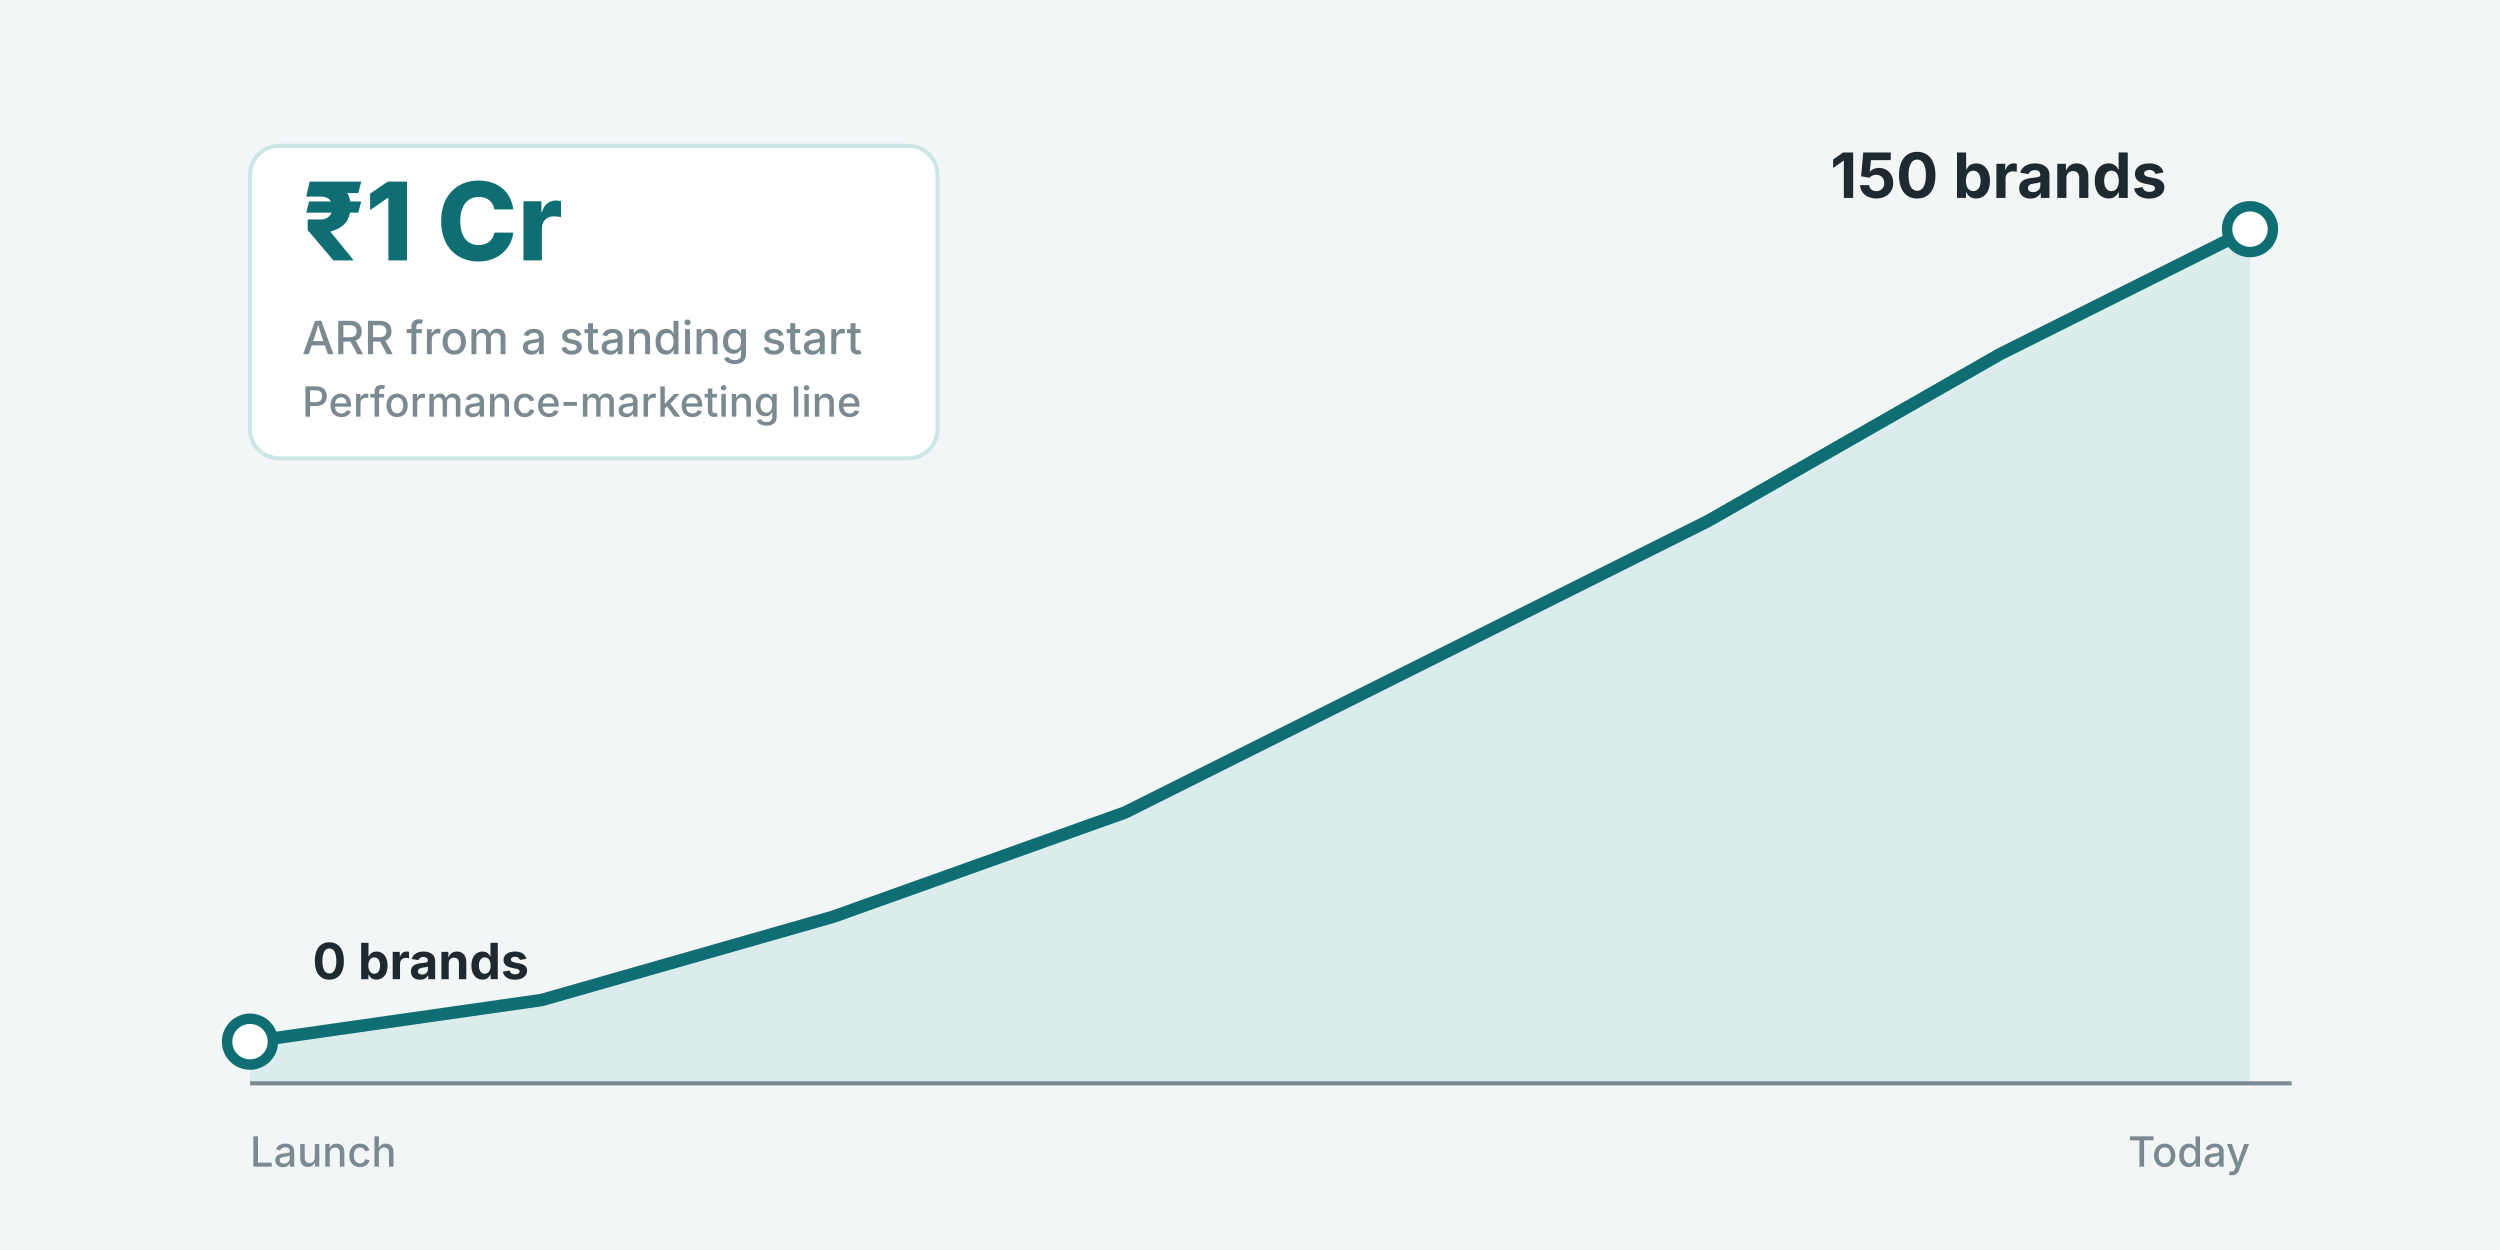
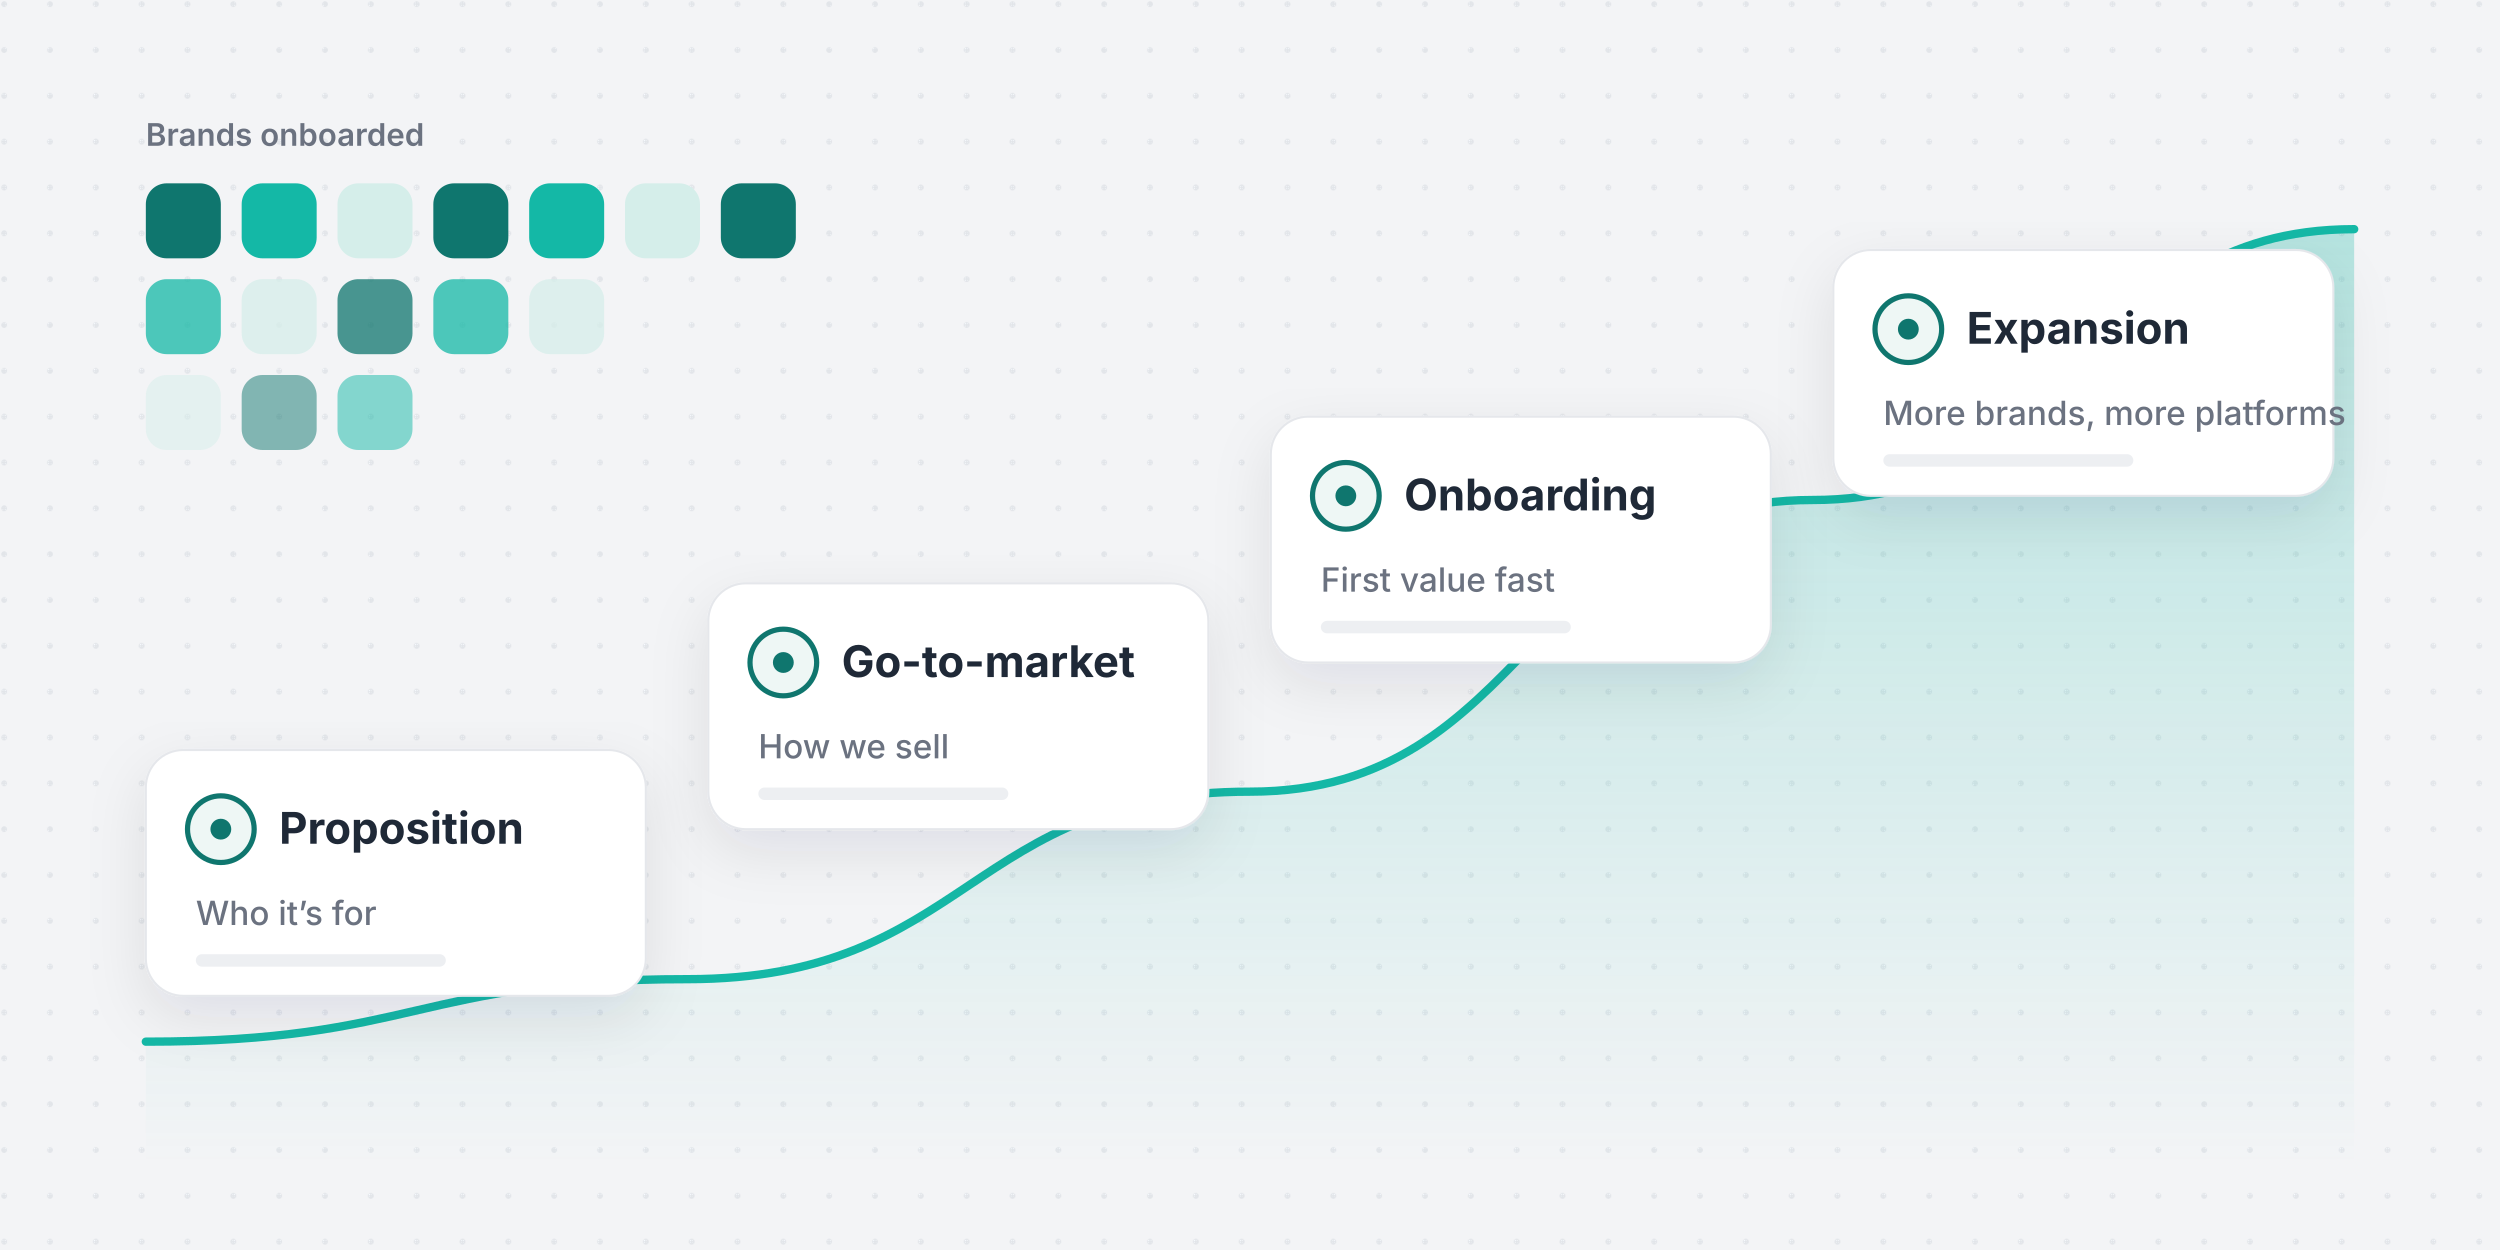
- <svg xmlns="http://www.w3.org/2000/svg" viewBox="0 0 1200 600" role="img" aria-label="Performance marketing business line growth from zero to 150 brands">
-   <rect width="1200" height="600" fill="#F3F6F7" />
+ <svg xmlns="http://www.w3.org/2000/svg" viewBox="0 0 1200 600" role="img" aria-label="Building a performance-marketing business line from proposition to expansion">
  <defs>
-     <marker id="a" viewBox="0 0 10 10" refX="9" refY="5" markerWidth="7" markerHeight="7" orient="auto">
-       <path d="M0,0 L10,5 L0,10 z" fill="#7A8A90" />
+     <filter id="sh" x="-20%" y="-20%" width="140%" height="160%">
+       <feDropShadow dx="0" dy="10" stdDeviation="14" flood-color="#0B1F33" flood-opacity="0.09" />
+     </filter>
+     <pattern id="dots" width="22" height="22" patternUnits="userSpaceOnUse">
+       <circle cx="2" cy="2" r="1.4" fill="#E2E5E9" />
+     </pattern>
+     <marker id="ar" viewBox="0 0 10 10" refX="8" refY="5" markerWidth="6" markerHeight="6" orient="auto-start-reverse">
+       <path d="M0,0 L10,5 L0,10 z" fill="#0F766E" />
    </marker>
+     <linearGradient id="fade" x1="0" y1="0" x2="0" y2="1">
+       <stop offset="0" stop-color="#14B8A6" stop-opacity=".28" />
+       <stop offset="1" stop-color="#14B8A6" stop-opacity="0" />
+     </linearGradient>
  </defs>
-   <path d="M120,500 L260,480 L400,440 L540,390 L680,320 L820,250 L960,170 L1080,110 L1080,520 L120,520 Z" fill="#CDE6E5" opacity=".6" />
-   <path d="M120,500 L260,480 L400,440 L540,390 L680,320 L820,250 L960,170 L1080,110" fill="none" stroke="#0E6E73" stroke-width="6" stroke-linejoin="round" />
-   <line x1="120" y1="520" x2="1100" y2="520" stroke="#7A8A90" stroke-width="2" />
-   <circle cx="120" cy="500" r="11" fill="#FFFFFF" stroke="#0E6E73" stroke-width="5" />
-   <circle cx="1080" cy="110" r="11" fill="#FFFFFF" stroke="#0E6E73" stroke-width="5" />
-   <text x="120" y="560" font-family="Inter, Helvetica, Arial, sans-serif" font-size="20" font-weight="500" fill="#7A8A90" text-anchor="start">Launch</text>
-   <text x="1080" y="560" font-family="Inter, Helvetica, Arial, sans-serif" font-size="20" font-weight="500" fill="#7A8A90" text-anchor="end">Today</text>
-   <text x="150" y="470" font-family="Inter, Helvetica, Arial, sans-serif" font-size="24" font-weight="700" fill="#1F2A30" text-anchor="start">0 brands</text>
-   <text x="1040" y="95" font-family="Inter, Helvetica, Arial, sans-serif" font-size="30" font-weight="700" fill="#1F2A30" text-anchor="end">150 brands</text>
-   <rect x="120" y="70" width="330" height="150" rx="14" fill="#FFFFFF" stroke="#CDE6E5" stroke-width="2" />
-   <text x="145" y="125" font-family="Inter, Helvetica, Arial, sans-serif" font-size="52" font-weight="800" fill="#0E6E73" text-anchor="start">₹1 Cr</text>
-   <text x="145" y="170" font-family="Inter, Helvetica, Arial, sans-serif" font-size="22" font-weight="500" fill="#7A8A90" text-anchor="start">ARR from a standing start</text>
-   <text x="145" y="200" font-family="Inter, Helvetica, Arial, sans-serif" font-size="20" font-weight="500" fill="#7A8A90" text-anchor="start">Performance-marketing line</text>
+   <rect width="1200" height="600" fill="#F3F4F6" />
+   <rect width="1200" height="600" fill="url(#dots)" />
+   <path d="M70,500 C200.0,500 200.0,470 330,470 C465.0,470 465.0,380 600,380 C735.0,380 735.0,240 870,240 C1000.0,240 1000.0,110 1130,110 L1130,560 L70,560 Z" fill="url(#fade)" />
+   <path d="M70,500 C200.0,500 200.0,470 330,470 C465.0,470 465.0,380 600,380 C735.0,380 735.0,240 870,240 C1000.0,240 1000.0,110 1130,110" fill="none" stroke="#14B8A6" stroke-width="4" stroke-linecap="round" stroke-linejoin="round" />
+   <rect x="70" y="360" width="240" height="118" rx="18" fill="#FFFFFF" stroke="#E5E7EB" stroke-width="1" filter="url(#sh)" opacity="1" />
+   <circle cx="106" cy="398" r="16" fill="#EEF7F5" stroke="#0F766E" stroke-width="2.5" />
+   <circle cx="106" cy="398" r="5" fill="#0F766E" />
+   <text x="134" y="405" font-family="Inter, 'Segoe UI', 'Helvetica Neue', Arial, sans-serif" font-size="21" font-weight="700" fill="#1F2937" text-anchor="start" letter-spacing="0">Proposition</text>
+   <text x="94" y="444" font-family="Inter, 'Segoe UI', 'Helvetica Neue', Arial, sans-serif" font-size="16" font-weight="500" fill="#6B7280" text-anchor="start" letter-spacing="0">Who it’s for</text>
+   <rect x="94" y="458" width="120" height="6" rx="3.0" fill="#EDEFF2" opacity="1" />
+   <rect x="340" y="280" width="240" height="118" rx="18" fill="#FFFFFF" stroke="#E5E7EB" stroke-width="1" filter="url(#sh)" opacity="1" />
+   <circle cx="376" cy="318" r="16" fill="#EEF7F5" stroke="#0F766E" stroke-width="2.5" />
+   <circle cx="376" cy="318" r="5" fill="#0F766E" />
+   <text x="404" y="325" font-family="Inter, 'Segoe UI', 'Helvetica Neue', Arial, sans-serif" font-size="21" font-weight="700" fill="#1F2937" text-anchor="start" letter-spacing="0">Go-to-market</text>
+   <text x="364" y="364" font-family="Inter, 'Segoe UI', 'Helvetica Neue', Arial, sans-serif" font-size="16" font-weight="500" fill="#6B7280" text-anchor="start" letter-spacing="0">How we sell</text>
+   <rect x="364" y="378" width="120" height="6" rx="3.0" fill="#EDEFF2" opacity="1" />
+   <rect x="610" y="200" width="240" height="118" rx="18" fill="#FFFFFF" stroke="#E5E7EB" stroke-width="1" filter="url(#sh)" opacity="1" />
+   <circle cx="646" cy="238" r="16" fill="#EEF7F5" stroke="#0F766E" stroke-width="2.5" />
+   <circle cx="646" cy="238" r="5" fill="#0F766E" />
+   <text x="674" y="245" font-family="Inter, 'Segoe UI', 'Helvetica Neue', Arial, sans-serif" font-size="21" font-weight="700" fill="#1F2937" text-anchor="start" letter-spacing="0">Onboarding</text>
+   <text x="634" y="284" font-family="Inter, 'Segoe UI', 'Helvetica Neue', Arial, sans-serif" font-size="16" font-weight="500" fill="#6B7280" text-anchor="start" letter-spacing="0">First value fast</text>
+   <rect x="634" y="298" width="120" height="6" rx="3.0" fill="#EDEFF2" opacity="1" />
+   <rect x="880" y="120" width="240" height="118" rx="18" fill="#FFFFFF" stroke="#E5E7EB" stroke-width="1" filter="url(#sh)" opacity="1" />
+   <circle cx="916" cy="158" r="16" fill="#EEF7F5" stroke="#0F766E" stroke-width="2.5" />
+   <circle cx="916" cy="158" r="5" fill="#0F766E" />
+   <text x="944" y="165" font-family="Inter, 'Segoe UI', 'Helvetica Neue', Arial, sans-serif" font-size="21" font-weight="700" fill="#1F2937" text-anchor="start" letter-spacing="0">Expansion</text>
+   <text x="904" y="204" font-family="Inter, 'Segoe UI', 'Helvetica Neue', Arial, sans-serif" font-size="16" font-weight="500" fill="#6B7280" text-anchor="start" letter-spacing="0">More brands, more platforms</text>
+   <rect x="904" y="218" width="120" height="6" rx="3.0" fill="#EDEFF2" opacity="1" />
+   <text x="70" y="70" font-family="Inter, 'Segoe UI', 'Helvetica Neue', Arial, sans-serif" font-size="15" font-weight="600" fill="#6B7280" text-anchor="start" letter-spacing="0">Brands onboarded</text>
+   <rect x="70" y="88" width="36" height="36" rx="10" fill="#0F766E" opacity="1.0" />
+   <rect x="116" y="88" width="36" height="36" rx="10" fill="#14B8A6" opacity="1.0" />
+   <rect x="162" y="88" width="36" height="36" rx="10" fill="#D5EEEA" opacity="1.0" />
+   <rect x="208" y="88" width="36" height="36" rx="10" fill="#0F766E" opacity="1.0" />
+   <rect x="254" y="88" width="36" height="36" rx="10" fill="#14B8A6" opacity="1.0" />
+   <rect x="300" y="88" width="36" height="36" rx="10" fill="#D5EEEA" opacity="1.0" />
+   <rect x="346" y="88" width="36" height="36" rx="10" fill="#0F766E" opacity="1.0" />
+   <rect x="70" y="134" width="36" height="36" rx="10" fill="#14B8A6" opacity="0.75" />
+   <rect x="116" y="134" width="36" height="36" rx="10" fill="#D5EEEA" opacity="0.75" />
+   <rect x="162" y="134" width="36" height="36" rx="10" fill="#0F766E" opacity="0.75" />
+   <rect x="208" y="134" width="36" height="36" rx="10" fill="#14B8A6" opacity="0.75" />
+   <rect x="254" y="134" width="36" height="36" rx="10" fill="#D5EEEA" opacity="0.75" />
+   <rect x="70" y="180" width="36" height="36" rx="10" fill="#D5EEEA" opacity="0.5" />
+   <rect x="116" y="180" width="36" height="36" rx="10" fill="#0F766E" opacity="0.5" />
+   <rect x="162" y="180" width="36" height="36" rx="10" fill="#14B8A6" opacity="0.5" />
</svg>
